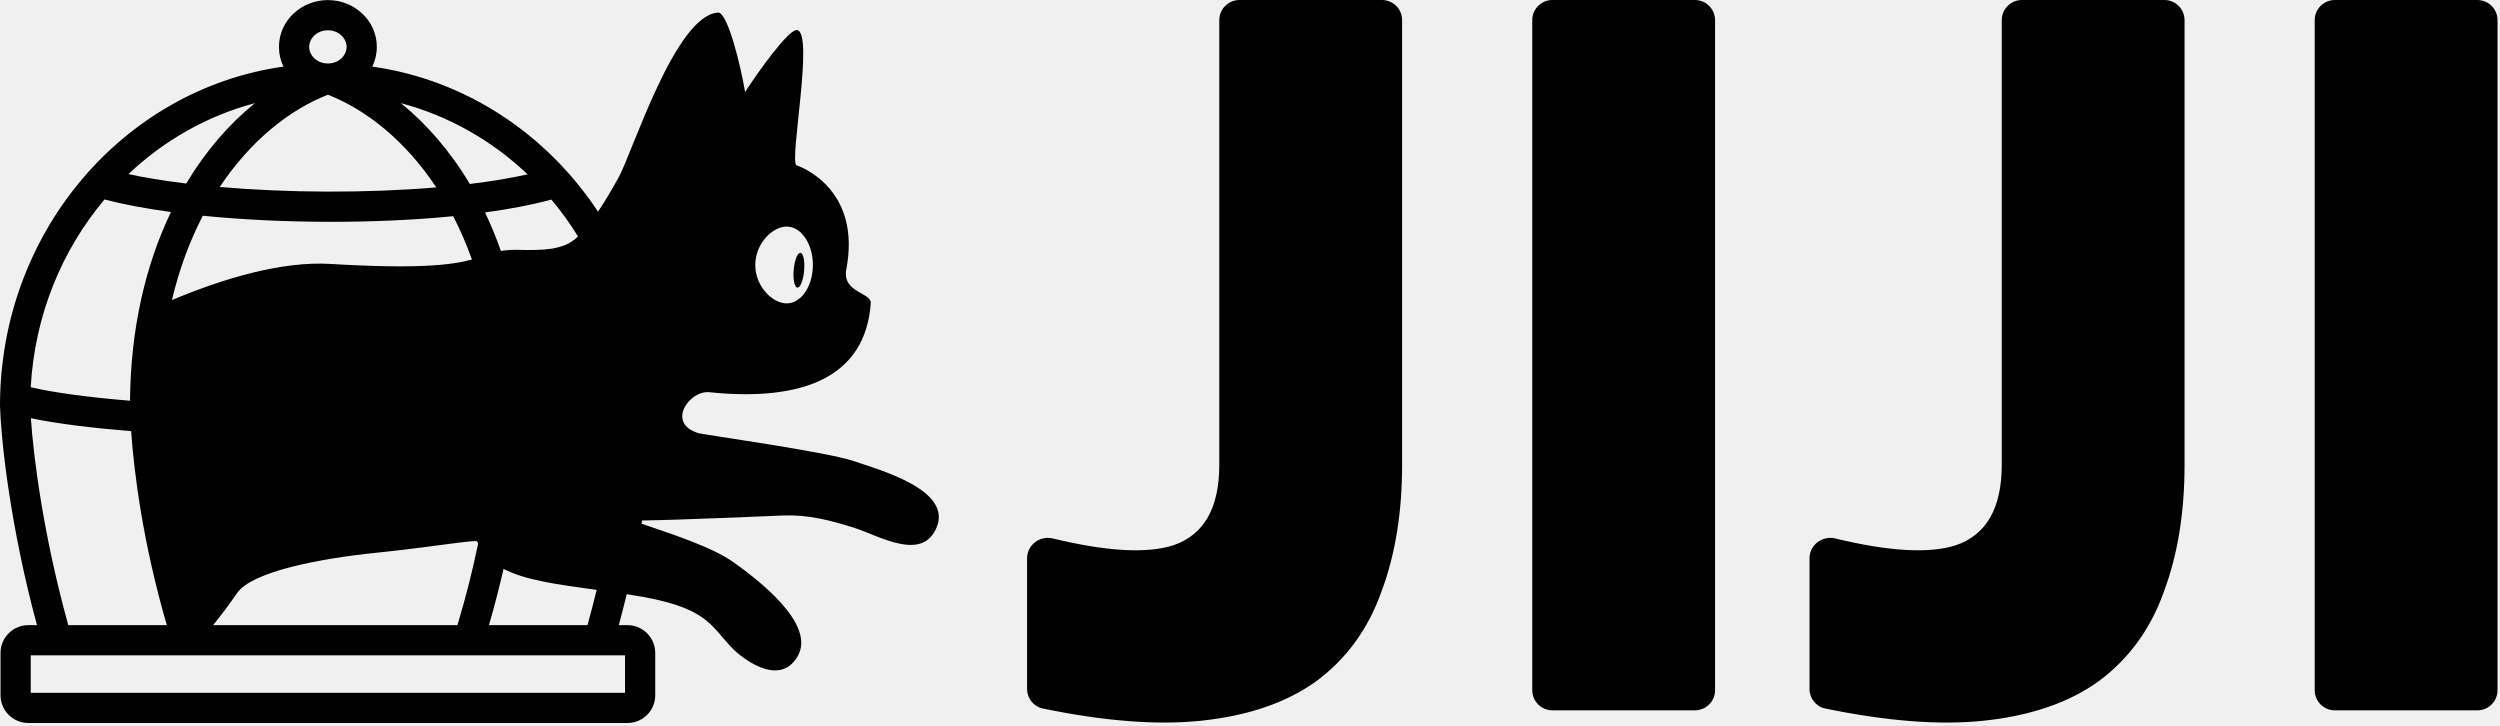
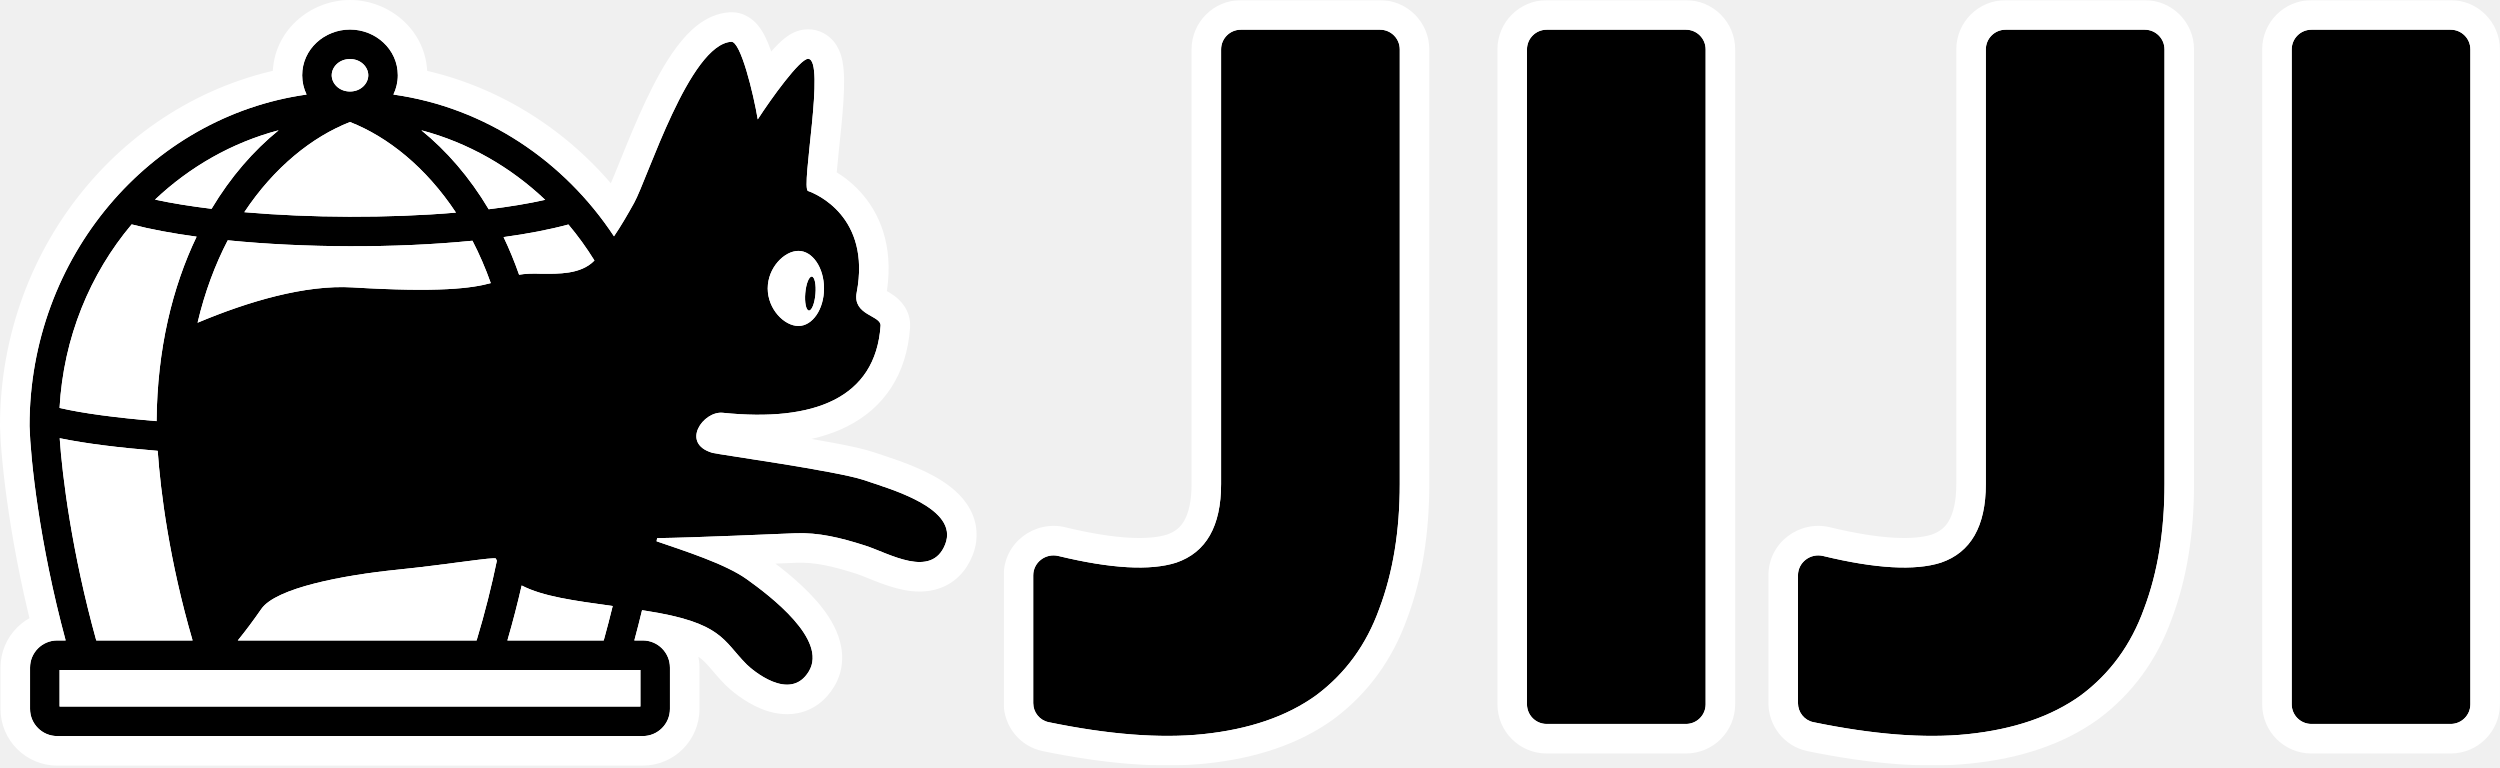
- <svg xmlns="http://www.w3.org/2000/svg" width="993" height="288" viewBox="0 0 993 288" fill="none">
-   <path d="M548.914 0C553.332 0 556.914 3.582 556.914 8V184.642C556.914 203.728 554.148 220.602 548.616 235.263C543.361 249.923 534.785 261.68 522.891 270.531C510.996 279.106 495.644 284.362 476.834 286.299C459.49 288.084 438.618 286.46 414.219 281.425C410.553 280.668 407.956 277.415 407.956 273.672V221.758C407.956 216.457 413.022 212.632 418.175 213.878C439.537 219.044 455.494 219.949 466.046 216.592C478.217 212.443 484.303 201.792 484.303 184.642V8C484.303 3.582 487.884 0 492.303 0H548.914ZM859.703 0C864.121 0 867.703 3.582 867.703 8V184.642C867.703 203.728 864.938 220.602 859.405 235.263C854.15 249.923 845.574 261.68 833.68 270.531C821.785 279.106 806.433 284.362 787.623 286.299C770.279 288.084 749.407 286.46 725.008 281.425C721.342 280.668 718.745 277.415 718.745 273.672V221.758C718.745 216.457 723.811 212.632 728.964 213.878C750.326 219.044 766.283 219.949 776.835 216.592C789.006 212.443 795.092 201.792 795.092 184.642V8C795.092 3.582 798.674 0 803.092 0H859.703ZM673.224 0C677.642 0 681.224 3.582 681.224 8V274.149C681.224 278.568 677.642 282.149 673.224 282.149H616.611C612.193 282.149 608.611 278.568 608.611 274.149V8C608.611 3.582 612.193 0 616.611 0H673.224ZM984.014 0C988.432 0 992.014 3.582 992.014 8V274.149C992.014 278.568 988.432 282.149 984.014 282.149H927.401C922.983 282.149 919.401 278.568 919.401 274.149V8C919.401 3.582 922.983 0 927.401 0H984.014Z" fill="black" />
-   <path d="M130.237 0.031C140.598 0.032 149.669 7.996 149.669 18.623C149.669 21.455 149.024 24.098 147.883 26.451C185.099 31.703 217.226 53.332 237.527 84.07C240.319 79.969 242.957 75.434 245.688 70.517C251.21 60.577 268.22 6.042 285.205 5.002C289.018 4.769 294.218 26.147 295.951 36.546C301.382 28.111 313.075 11.935 316.402 11.935C323.682 11.935 313.283 64.622 316.402 65.663C319.522 66.703 342.054 76.062 336.161 106.913C334.373 116.272 346.169 116.151 345.867 120.433C343.787 149.897 318.829 159.602 281.738 155.789C273.766 154.97 264.407 168.268 277.579 172.081C279.578 172.66 328.356 179.472 339.001 183.106C349.646 186.741 377.962 194.5 372.119 209.265C366.531 223.384 349.254 212.851 339.614 209.758C329.461 206.5 320.629 204.399 311.271 204.745C304.447 204.998 270.176 206.546 255.059 206.731C254.984 207.155 254.906 207.58 254.829 208.008C266.016 211.867 282.733 217.161 291.444 223.384C301.15 230.317 324.375 247.996 316.749 260.821C309.123 273.647 293.524 260.128 291.444 258.048C281.739 248.342 281.738 241.063 250.194 236.21C249.771 236.145 249.35 236.082 248.93 236.019C247.958 240.041 246.917 244.144 245.792 248.309H249.229C255.324 248.309 260.265 253.251 260.265 259.346V276.134C260.265 282.229 255.324 287.171 249.229 287.171H11.247C5.152 287.171 0.21 282.229 0.21 276.134V259.346C0.21 253.25 5.152 248.309 11.247 248.309H14.682C3.945 208.55 0.401 174.501 0.003 161.299L0 161.209V161.118C5.06981e-05 92.521 48.827 35.449 112.591 26.451C111.45 24.098 110.807 21.455 110.807 18.623C110.807 7.996 119.877 0.031 130.237 0.031ZM12.21 275.171H248.265V260.309H12.21V275.171ZM12.262 166.115C13.299 181.541 17.239 212.726 27.123 248.309H66.266C56.843 216.004 53.243 187.895 52.087 171.252C36.41 169.982 22.595 168.283 12.262 166.115ZM189.532 215.064C189.178 214.22 170.386 217.424 149.323 219.571C127.234 221.823 100.1 226.995 94.207 235.517C90.952 240.224 87.763 244.471 84.645 248.309H181.692C185.137 236.902 187.826 226 189.919 215.94C189.785 215.654 189.655 215.362 189.532 215.064ZM200.008 225.973C198.375 233.112 196.46 240.591 194.209 248.309H233.351C234.671 243.556 235.882 238.88 236.997 234.312C221.314 232.149 208.611 230.455 200.008 225.973ZM41.504 79.228C24.589 99.326 13.785 125.236 12.203 153.814C21.515 155.988 35.181 157.802 51.634 159.174C51.895 129.863 58.064 104.706 67.899 84.212C58.093 82.886 49.138 81.225 41.504 79.228ZM312.479 90C306.735 90 300 96.829 300 105.252C300 113.675 306.735 120.504 312.479 120.504C318.222 120.504 322.878 113.675 322.878 105.252C322.878 96.829 318.222 90 312.479 90ZM80.562 85.692C75.451 95.52 71.238 106.694 68.292 119.183C89.037 110.459 112.141 103.682 131.298 104.834C166.578 106.956 179.824 105.182 187.453 103.084C185.274 96.953 182.772 91.212 180.003 85.869C164.214 87.433 146.979 88.158 129.904 88.106C113.034 88.056 96.073 87.246 80.562 85.692ZM317.931 100.425C319.075 100.524 319.735 103.697 319.404 107.512C319.074 111.326 317.878 114.338 316.733 114.239C315.589 114.14 314.929 110.967 315.26 107.152C315.59 103.338 316.786 100.326 317.931 100.425ZM219.002 79.267C211.332 81.357 202.401 83.057 192.659 84.389C194.973 89.228 197.083 94.326 198.959 99.677C201.32 99.283 204.2 99.106 208.251 99.287C214.837 99.287 223.888 99.596 229.396 94.088C229.459 94.026 229.519 93.962 229.581 93.899C226.397 88.745 222.859 83.854 219.002 79.267ZM130.237 37.621C114.916 43.627 99.454 55.942 87.288 74.268C100.739 75.433 115.286 76.062 129.94 76.106C144.821 76.151 159.616 75.593 173.297 74.435C161.114 56.017 145.605 43.646 130.237 37.621ZM159.242 40.978C169.438 49.234 178.815 59.989 186.606 73.07C194.976 72.051 202.724 70.777 209.563 69.243C195.448 55.86 178.246 46.007 159.242 40.978ZM101.231 40.978C82.27 45.996 65.103 55.816 51.006 69.153C57.83 70.625 65.583 71.876 73.974 72.894C81.744 59.892 91.082 49.197 101.231 40.978ZM130.237 12.031C125.763 12.031 122.807 15.342 122.807 18.623C122.807 21.904 125.763 25.215 130.237 25.215C134.712 25.215 137.669 21.904 137.669 18.623C137.669 15.342 134.712 12.031 130.237 12.031Z" fill="black" />
+ <svg xmlns="http://www.w3.org/2000/svg" width="1016" height="312" viewBox="0 0 1016 312" fill="none">
+   <path d="M118 40L139.5 19L193 54L274 140.5L252.5 267.5L38.5 264.5L27 214.5V140.5L43.5 94L118 40Z" fill="white" />
+   <mask id="path-2-outside-1_5_22" maskUnits="userSpaceOnUse" x="0" y="0" width="397" height="312" fill="black">
+     <rect fill="white" width="397" height="312" />
+     <path d="M142.237 12C152.598 12 161.669 19.965 161.669 30.592C161.669 33.424 161.024 36.066 159.883 38.42C197.099 43.671 229.226 65.301 249.527 96.039C252.319 91.937 254.957 87.403 257.688 82.485C263.21 72.546 280.22 18.011 297.205 16.971C301.018 16.738 306.218 38.116 307.951 48.515C313.382 40.08 325.075 23.904 328.402 23.903C335.682 23.903 325.283 76.59 328.402 77.632C331.522 78.672 354.054 88.031 348.161 118.882C346.373 128.241 358.169 128.12 357.867 132.401C355.787 161.865 330.829 171.571 293.738 167.758C285.766 166.939 276.407 180.237 289.579 184.05C291.578 184.628 340.356 191.44 351.001 195.075C361.646 198.71 389.962 206.469 384.119 221.233C378.531 235.353 361.254 224.82 351.614 221.727C341.461 218.469 332.629 216.367 323.271 216.714C316.447 216.967 282.176 218.515 267.059 218.7C266.984 219.124 266.906 219.549 266.829 219.977C278.016 223.836 294.733 229.13 303.444 235.353C313.15 242.285 336.375 259.964 328.749 272.79C321.123 285.615 305.524 272.096 303.444 270.017C293.739 260.311 293.738 253.032 262.194 248.179C261.771 248.114 261.35 248.051 260.93 247.987C259.958 252.009 258.917 256.113 257.792 260.277H261.229C267.324 260.278 272.265 265.219 272.265 271.314V288.103C272.265 294.198 267.324 299.139 261.229 299.14H23.247C17.152 299.14 12.21 294.198 12.21 288.103V271.314C12.21 265.219 17.152 260.277 23.247 260.277H26.682C15.945 220.519 12.401 186.47 12.003 173.268L12 173.178V173.087C12 104.49 60.827 47.417 124.591 38.42C123.45 36.066 122.807 33.424 122.807 30.592C122.807 19.965 131.877 12 142.237 12ZM24.21 287.14H260.265V272.277H24.21V287.14ZM24.262 178.084C25.299 193.51 29.239 224.695 39.123 260.277H78.266C68.843 227.973 65.243 199.864 64.087 183.221C48.41 181.95 34.595 180.252 24.262 178.084ZM201.532 227.033C201.178 226.188 182.386 229.393 161.323 231.54C139.234 233.792 112.1 238.964 106.207 247.485C102.952 252.193 99.763 256.44 96.645 260.277H193.692C197.137 248.871 199.826 237.968 201.919 227.909C201.785 227.622 201.655 227.331 201.532 227.033ZM212.008 237.941C210.375 245.081 208.46 252.56 206.209 260.277H245.351C246.671 255.524 247.882 250.849 248.997 246.28C233.314 244.118 220.611 242.424 212.008 237.941ZM53.504 91.196C36.589 111.295 25.785 137.205 24.203 165.783C33.515 167.957 47.181 169.77 63.634 171.143C63.895 141.831 70.064 116.675 79.899 96.181C70.093 94.855 61.138 93.194 53.504 91.196ZM324.479 101.969C318.735 101.969 312 108.798 312 117.221C312 125.644 318.735 132.472 324.479 132.473C330.222 132.473 334.878 125.644 334.878 117.221C334.878 108.797 330.222 101.969 324.479 101.969ZM92.562 97.661C87.451 107.489 83.238 118.663 80.292 131.151C101.037 122.427 124.141 115.65 143.298 116.803C178.578 118.925 191.824 117.151 199.453 115.053C197.274 108.921 194.772 103.181 192.003 97.838C176.214 99.402 158.979 100.127 141.904 100.075C125.034 100.024 108.073 99.214 92.562 97.661ZM329.931 112.394C331.075 112.493 331.735 115.666 331.404 119.48C331.074 123.295 329.878 126.307 328.733 126.208C327.589 126.109 326.929 122.936 327.26 119.121C327.59 115.307 328.786 112.294 329.931 112.394ZM231.002 91.235C223.332 93.326 214.401 95.026 204.659 96.357C206.973 101.196 209.083 106.295 210.959 111.646C213.32 111.252 216.2 111.074 220.251 111.256C226.837 111.256 235.888 111.565 241.396 106.057C241.459 105.994 241.519 105.931 241.581 105.868C238.397 100.713 234.859 95.823 231.002 91.235ZM142.237 49.59C126.916 55.596 111.454 67.911 99.288 86.236C112.739 87.401 127.286 88.031 141.94 88.075C156.821 88.12 171.616 87.561 185.297 86.403C173.114 67.986 157.605 55.614 142.237 49.59ZM171.242 52.947C181.438 61.203 190.815 71.958 198.606 85.039C206.976 84.02 214.724 82.746 221.563 81.212C207.448 67.829 190.246 57.976 171.242 52.947ZM113.231 52.947C94.27 57.964 77.103 67.785 63.006 81.122C69.83 82.594 77.583 83.844 85.974 84.862C93.744 71.861 103.082 61.166 113.231 52.947ZM142.237 24C137.763 24 134.807 27.31 134.807 30.592C134.807 33.873 137.763 37.183 142.237 37.184C146.712 37.183 149.669 33.873 149.669 30.592C149.669 27.31 146.712 24 142.237 24Z" />
+   </mask>
+   <path d="M142.237 12C152.598 12 161.669 19.965 161.669 30.592C161.669 33.424 161.024 36.066 159.883 38.42C197.099 43.671 229.226 65.301 249.527 96.039C252.319 91.937 254.957 87.403 257.688 82.485C263.21 72.546 280.22 18.011 297.205 16.971C301.018 16.738 306.218 38.116 307.951 48.515C313.382 40.08 325.075 23.904 328.402 23.903C335.682 23.903 325.283 76.59 328.402 77.632C331.522 78.672 354.054 88.031 348.161 118.882C346.373 128.241 358.169 128.12 357.867 132.401C355.787 161.865 330.829 171.571 293.738 167.758C285.766 166.939 276.407 180.237 289.579 184.05C291.578 184.628 340.356 191.44 351.001 195.075C361.646 198.71 389.962 206.469 384.119 221.233C378.531 235.353 361.254 224.82 351.614 221.727C341.461 218.469 332.629 216.367 323.271 216.714C316.447 216.967 282.176 218.515 267.059 218.7C266.984 219.124 266.906 219.549 266.829 219.977C278.016 223.836 294.733 229.13 303.444 235.353C313.15 242.285 336.375 259.964 328.749 272.79C321.123 285.615 305.524 272.096 303.444 270.017C293.739 260.311 293.738 253.032 262.194 248.179C261.771 248.114 261.35 248.051 260.93 247.987C259.958 252.009 258.917 256.113 257.792 260.277H261.229C267.324 260.278 272.265 265.219 272.265 271.314V288.103C272.265 294.198 267.324 299.139 261.229 299.14H23.247C17.152 299.14 12.21 294.198 12.21 288.103V271.314C12.21 265.219 17.152 260.277 23.247 260.277H26.682C15.945 220.519 12.401 186.47 12.003 173.268L12 173.178V173.087C12 104.49 60.827 47.417 124.591 38.42C123.45 36.066 122.807 33.424 122.807 30.592C122.807 19.965 131.877 12 142.237 12ZM24.21 287.14H260.265V272.277H24.21V287.14ZM24.262 178.084C25.299 193.51 29.239 224.695 39.123 260.277H78.266C68.843 227.973 65.243 199.864 64.087 183.221C48.41 181.95 34.595 180.252 24.262 178.084ZM201.532 227.033C201.178 226.188 182.386 229.393 161.323 231.54C139.234 233.792 112.1 238.964 106.207 247.485C102.952 252.193 99.763 256.44 96.645 260.277H193.692C197.137 248.871 199.826 237.968 201.919 227.909C201.785 227.622 201.655 227.331 201.532 227.033ZM212.008 237.941C210.375 245.081 208.46 252.56 206.209 260.277H245.351C246.671 255.524 247.882 250.849 248.997 246.28C233.314 244.118 220.611 242.424 212.008 237.941ZM53.504 91.196C36.589 111.295 25.785 137.205 24.203 165.783C33.515 167.957 47.181 169.77 63.634 171.143C63.895 141.831 70.064 116.675 79.899 96.181C70.093 94.855 61.138 93.194 53.504 91.196ZM324.479 101.969C318.735 101.969 312 108.798 312 117.221C312 125.644 318.735 132.472 324.479 132.473C330.222 132.473 334.878 125.644 334.878 117.221C334.878 108.797 330.222 101.969 324.479 101.969ZM92.562 97.661C87.451 107.489 83.238 118.663 80.292 131.151C101.037 122.427 124.141 115.65 143.298 116.803C178.578 118.925 191.824 117.151 199.453 115.053C197.274 108.921 194.772 103.181 192.003 97.838C176.214 99.402 158.979 100.127 141.904 100.075C125.034 100.024 108.073 99.214 92.562 97.661ZM329.931 112.394C331.075 112.493 331.735 115.666 331.404 119.48C331.074 123.295 329.878 126.307 328.733 126.208C327.589 126.109 326.929 122.936 327.26 119.121C327.59 115.307 328.786 112.294 329.931 112.394ZM231.002 91.235C223.332 93.326 214.401 95.026 204.659 96.357C206.973 101.196 209.083 106.295 210.959 111.646C213.32 111.252 216.2 111.074 220.251 111.256C226.837 111.256 235.888 111.565 241.396 106.057C241.459 105.994 241.519 105.931 241.581 105.868C238.397 100.713 234.859 95.823 231.002 91.235ZM142.237 49.59C126.916 55.596 111.454 67.911 99.288 86.236C112.739 87.401 127.286 88.031 141.94 88.075C156.821 88.12 171.616 87.561 185.297 86.403C173.114 67.986 157.605 55.614 142.237 49.59ZM171.242 52.947C181.438 61.203 190.815 71.958 198.606 85.039C206.976 84.02 214.724 82.746 221.563 81.212C207.448 67.829 190.246 57.976 171.242 52.947ZM113.231 52.947C94.27 57.964 77.103 67.785 63.006 81.122C69.83 82.594 77.583 83.844 85.974 84.862C93.744 71.861 103.082 61.166 113.231 52.947ZM142.237 24C137.763 24 134.807 27.31 134.807 30.592C134.807 33.873 137.763 37.183 142.237 37.184C146.712 37.183 149.669 33.873 149.669 30.592C149.669 27.31 146.712 24 142.237 24Z" fill="black" />
+   <path d="M142.237 12L142.238 -7.70311e-09L142.237 2.17928e-09L142.237 12ZM161.669 30.592L173.669 30.592V30.592H161.669ZM159.883 38.42L149.085 33.184L141.901 48.002L158.206 50.302L159.883 38.42ZM249.527 96.039L239.514 102.652L249.377 117.586L259.447 102.792L249.527 96.039ZM257.688 82.485L247.199 76.658L247.199 76.658L257.688 82.485ZM297.205 16.971L296.473 4.993L296.472 4.993L297.205 16.971ZM307.951 48.515L296.114 50.487L301.222 81.134L318.041 55.011L307.951 48.515ZM328.402 23.903L328.402 11.903L328.402 11.903L328.402 23.903ZM328.402 77.632L324.602 89.014L324.608 89.016L328.402 77.632ZM348.161 118.882L359.948 121.133L359.948 121.133L348.161 118.882ZM357.867 132.401L369.837 133.246L369.837 133.246L357.867 132.401ZM293.738 167.758L294.965 155.821L294.965 155.821L293.738 167.758ZM289.579 184.05L286.242 195.577L286.244 195.577L289.579 184.05ZM351.001 195.075L354.879 183.719L354.879 183.719L351.001 195.075ZM384.119 221.233L395.277 225.649L395.277 225.649L384.119 221.233ZM351.614 221.727L355.281 210.3L355.281 210.3L351.614 221.727ZM323.271 216.714L322.826 204.722L322.826 204.722L323.271 216.714ZM267.059 218.7L266.912 206.701L256.976 206.823L255.243 216.607L267.059 218.7ZM266.829 219.977L255.019 217.851L253.198 227.968L262.916 231.32L266.829 219.977ZM303.444 235.353L310.419 225.588L310.419 225.588L303.444 235.353ZM328.749 272.79L339.063 278.923L339.063 278.923L328.749 272.79ZM303.444 270.017L294.959 278.502L303.444 270.017ZM262.194 248.179L264.019 236.318L264.019 236.318L262.194 248.179ZM260.93 247.987L262.725 236.122L251.848 234.477L249.265 245.17L260.93 247.987ZM257.792 260.277L246.207 257.149L242.122 272.277H257.792V260.277ZM261.229 260.277L261.229 248.277H261.229V260.277ZM272.265 271.314L284.265 271.314L284.265 271.314L272.265 271.314ZM272.265 288.103L284.265 288.103V288.103H272.265ZM261.229 299.14L261.229 311.14L261.229 311.14L261.229 299.14ZM23.247 299.14L23.247 311.14H23.247V299.14ZM12.21 288.103L24.21 288.103V288.103H12.21ZM12.21 271.314L0.21 271.314V271.314H12.21ZM23.247 260.277L23.247 272.277H23.247V260.277ZM26.682 260.277V272.277H42.352L38.267 257.149L26.682 260.277ZM12.003 173.268L23.997 172.906L23.997 172.891L23.997 172.876L12.003 173.268ZM12 173.178H0V173.373L0.006 173.569L12 173.178ZM12 173.087L0 173.087V173.087H12ZM124.591 38.42L126.268 50.302L142.572 48.002L135.389 33.185L124.591 38.42ZM122.807 30.592L110.807 30.592L110.807 30.592L122.807 30.592ZM24.21 287.14H12.21V299.14H24.21V287.14ZM260.265 287.14V299.14H272.265V287.14H260.265ZM260.265 272.277H272.265V260.277H260.265V272.277ZM24.21 272.277V260.277H12.21V272.277H24.21ZM24.262 178.084L26.726 166.34L11.226 163.087L12.289 178.889L24.262 178.084ZM39.123 260.277L27.561 263.489L30.002 272.277H39.123V260.277ZM78.266 260.277V272.277H94.266L89.786 256.917L78.266 260.277ZM64.087 183.221L76.058 182.389L75.343 172.093L65.056 171.26L64.087 183.221ZM201.532 227.033L212.623 222.452L212.611 222.422L212.598 222.392L201.532 227.033ZM161.323 231.54L162.54 243.478L162.54 243.478L161.323 231.54ZM106.207 247.485L116.077 254.311L116.077 254.311L106.207 247.485ZM96.645 260.277L87.331 252.711L71.437 272.277H96.645V260.277ZM193.692 260.277V272.277H202.604L205.18 263.746L193.692 260.277ZM201.919 227.909L213.667 230.354L214.48 226.447L212.792 222.831L201.919 227.909ZM212.008 237.941L217.553 227.299L203.773 220.12L200.31 235.267L212.008 237.941ZM206.209 260.277L194.689 256.917L190.209 272.277H206.209V260.277ZM245.351 260.277V272.277H254.472L256.913 263.489L245.351 260.277ZM248.997 246.28L260.655 249.126L263.808 236.209L250.636 234.393L248.997 246.28ZM53.504 91.196L56.541 79.587L49.205 77.668L44.323 83.469L53.504 91.196ZM24.203 165.783L12.222 165.12L11.665 175.179L21.475 177.469L24.203 165.783ZM63.634 171.143L62.636 183.101L75.518 184.176L75.633 171.25L63.634 171.143ZM79.899 96.181L90.718 101.372L97.856 86.499L81.507 84.289L79.899 96.181ZM324.479 101.969L324.479 89.969L324.478 89.969L324.479 101.969ZM312 117.221L300 117.221V117.221H312ZM324.479 132.473L324.478 144.473H324.479V132.473ZM334.878 117.221L346.878 117.221L346.878 117.221L334.878 117.221ZM92.562 97.661L93.758 85.721L85.668 84.911L81.916 92.124L92.562 97.661ZM80.292 131.151L68.613 128.396L63.196 151.359L84.944 142.213L80.292 131.151ZM143.298 116.803L142.577 128.781L142.577 128.781L143.298 116.803ZM199.453 115.053L202.635 126.623L215.084 123.2L210.76 111.034L199.453 115.053ZM192.003 97.838L202.658 92.317L198.915 85.094L190.82 85.896L192.003 97.838ZM141.904 100.075L141.868 112.075L141.868 112.075L141.904 100.075ZM329.931 112.394L330.97 100.439L330.967 100.438L329.931 112.394ZM331.404 119.48L343.359 120.517L343.359 120.516L331.404 119.48ZM328.733 126.208L327.697 138.163L327.698 138.163L328.733 126.208ZM327.26 119.121L315.305 118.085L315.305 118.085L327.26 119.121ZM231.002 91.235L240.186 83.512L235.248 77.64L227.846 79.658L231.002 91.235ZM204.659 96.357L203.034 84.468L186.737 86.695L193.833 101.535L204.659 96.357ZM210.959 111.646L199.635 115.617L202.976 125.142L212.933 123.482L210.959 111.646ZM220.251 111.256L219.714 123.244L219.982 123.256H220.251V111.256ZM241.396 106.057L249.882 114.542L249.882 114.542L241.396 106.057ZM241.581 105.868L250.108 114.311L256.755 107.599L251.79 99.562L241.581 105.868ZM142.237 49.59L146.617 38.418L142.237 36.701L137.857 38.418L142.237 49.59ZM99.288 86.236L89.291 79.599L78.106 96.447L98.252 98.192L99.288 86.236ZM141.94 88.075L141.904 100.075L141.904 100.075L141.94 88.075ZM185.297 86.403L186.309 98.361L206.465 96.654L195.305 79.783L185.297 86.403ZM171.242 52.947L174.312 41.346L163.691 62.273L171.242 52.947ZM198.606 85.039L188.297 91.18L192.297 97.896L200.057 96.951L198.606 85.039ZM221.563 81.212L224.189 92.921L246.158 87.994L229.82 72.504L221.563 81.212ZM113.231 52.947L120.783 62.273L110.162 41.346L113.231 52.947ZM63.006 81.122L54.759 72.405L38.22 88.052L60.476 92.852L63.006 81.122ZM85.974 84.862L84.528 96.775L92.272 97.715L96.274 91.019L85.974 84.862ZM142.237 24L142.238 12L142.237 12L142.237 24ZM134.807 30.592L122.807 30.592L122.807 30.592L134.807 30.592ZM142.237 37.184L142.237 49.184L142.238 49.184L142.237 37.184ZM149.669 30.592L161.669 30.592V30.592H149.669ZM142.237 12L142.237 24C146.784 24 149.669 27.378 149.669 30.592H161.669H173.669C173.669 12.553 158.412 0 142.238 3.50033e-09L142.237 12ZM161.669 30.592L149.669 30.592C149.669 31.571 149.452 32.427 149.085 33.184L159.883 38.42L170.681 43.655C172.596 39.706 173.669 35.276 173.669 30.592L161.669 30.592ZM159.883 38.42L158.206 50.302C191.79 55.041 220.978 74.586 239.514 102.652L249.527 96.039L259.541 89.426C237.474 56.015 202.409 32.302 161.559 26.538L159.883 38.42ZM249.527 96.039L259.447 102.792C262.551 98.232 265.398 93.318 268.178 88.313L257.688 82.485L247.199 76.658C244.515 81.488 242.088 85.643 239.607 89.287L249.527 96.039ZM257.688 82.485L268.178 88.313C270.026 84.987 272.508 78.693 274.93 72.696C277.568 66.166 280.631 58.668 284.005 51.502C287.426 44.236 290.905 37.887 294.234 33.458C295.894 31.25 297.226 29.914 298.155 29.202C299.103 28.476 298.986 28.884 297.938 28.948L297.205 16.971L296.472 4.993C291.178 5.317 286.814 7.657 283.559 10.151C280.285 12.659 277.459 15.832 275.049 19.038C270.239 25.438 265.936 33.538 262.291 41.279C258.599 49.12 255.313 57.184 252.677 63.707C249.827 70.764 248.112 75.014 247.199 76.658L257.688 82.485ZM297.205 16.971L297.937 28.948C292.605 29.274 289.76 25.849 289.666 25.741C289.167 25.172 289.145 24.953 289.484 25.64C290.097 26.885 290.934 29.116 291.868 32.218C293.695 38.279 295.32 45.719 296.114 50.487L307.951 48.515L319.788 46.542C318.85 40.911 317.008 32.462 314.848 25.294C313.789 21.78 312.503 18.061 311.015 15.037C310.302 13.591 309.235 11.658 307.716 9.924C306.6 8.651 302.758 4.609 296.473 4.993L297.205 16.971ZM307.951 48.515L318.041 55.011C320.586 51.057 324.647 45.224 328.39 40.474C330.287 38.067 331.893 36.207 333.05 35.05C333.652 34.448 333.859 34.314 333.719 34.413C333.644 34.466 333.248 34.744 332.58 35.043C331.996 35.304 330.5 35.903 328.403 35.903L328.402 23.903L328.402 11.903C323.954 11.904 320.727 14.206 319.862 14.817C318.425 15.834 317.13 17.029 316.083 18.076C313.943 20.215 311.661 22.927 309.54 25.618C305.248 31.065 300.747 37.537 297.862 42.019L307.951 48.515ZM328.402 23.903V35.903C324.654 35.903 321.875 33.993 320.381 32.215C319.176 30.782 318.848 29.543 318.839 29.512C318.803 29.388 318.993 30.159 319.037 32.388C319.119 36.559 318.671 42.538 318.019 49.21C317.408 55.466 316.579 62.657 316.151 67.804C315.936 70.397 315.767 73.055 315.807 75.245C315.826 76.257 315.894 77.813 316.246 79.422C316.416 80.2 316.785 81.635 317.648 83.194C318.468 84.677 320.515 87.65 324.602 89.014L328.402 77.632L332.203 66.25C336.094 67.549 337.973 70.356 338.65 71.578C339.368 72.877 339.618 73.956 339.691 74.292C339.849 75.014 339.813 75.332 339.803 74.803C339.787 73.912 339.862 72.283 340.069 69.791C340.486 64.766 341.217 58.59 341.906 51.544C342.553 44.914 343.145 37.656 343.032 31.916C342.979 29.189 342.762 25.836 341.889 22.827C341.462 21.353 340.609 18.981 338.755 16.775C336.612 14.225 333.061 11.903 328.402 11.903V23.903ZM328.402 77.632L324.608 89.016C324.588 89.01 325.744 89.417 327.368 90.411C328.963 91.388 330.814 92.811 332.453 94.772C335.383 98.279 338.66 104.664 336.374 116.63L348.161 118.882L359.948 121.133C363.555 102.249 358.512 88.529 350.87 79.383C343.681 70.78 335.033 67.193 332.197 66.248L328.402 77.632ZM348.161 118.882L336.374 116.63C335.419 121.632 336.181 126.489 338.765 130.66C341.079 134.396 344.262 136.578 346.111 137.73C347.049 138.315 348.033 138.862 348.529 139.143C349.189 139.518 349.307 139.603 349.268 139.576C349.265 139.573 348.407 138.992 347.555 137.744C346.524 136.235 345.72 134.059 345.897 131.556L357.867 132.401L369.837 133.246C370.382 125.525 364.936 121.269 363.185 120.022C362.111 119.258 361.016 118.635 360.386 118.277C359.592 117.826 359.209 117.614 358.803 117.361C357.965 116.839 358.553 117.029 359.167 118.021C360.052 119.449 360.01 120.811 359.948 121.133L348.161 118.882ZM357.867 132.401L345.897 131.556C345.135 142.354 340.642 148.246 333.515 151.85C325.386 155.963 312.594 157.633 294.965 155.821L293.738 167.758L292.511 179.695C311.973 181.696 330.206 180.42 344.348 173.267C359.493 165.606 368.52 151.913 369.837 133.246L357.867 132.401ZM293.738 167.758L294.965 155.821C289.497 155.259 284.673 157.14 281.232 159.427C277.758 161.735 274.676 165.105 272.815 169.18C270.936 173.294 269.93 179.139 272.734 184.977C275.544 190.825 280.911 194.033 286.242 195.577L289.579 184.05L292.916 172.523C291.661 172.16 293.259 172.276 294.368 174.584C295.471 176.882 294.834 178.739 294.645 179.153C294.536 179.391 294.456 179.473 294.473 179.454C294.475 179.451 294.484 179.442 294.497 179.43C294.51 179.419 294.518 179.414 294.514 179.417C294.51 179.419 294.483 179.437 294.426 179.464C294.37 179.491 294.27 179.533 294.122 179.577C293.837 179.661 293.279 179.774 292.512 179.695L293.738 167.758ZM289.579 184.05L286.244 195.577C287.13 195.833 288.171 196.007 288.404 196.048C288.96 196.146 289.66 196.261 290.449 196.388C292.038 196.644 294.186 196.977 296.688 197.364C301.72 198.143 308.292 199.155 315.13 200.262C321.979 201.371 329.012 202.561 334.955 203.69C341.188 204.874 345.397 205.842 347.123 206.431L351.001 195.075L354.879 183.719C351.282 182.491 345.402 181.245 339.433 180.111C333.174 178.922 325.891 177.692 318.965 176.571C312.028 175.448 305.367 174.422 300.358 173.647C297.839 173.257 295.765 172.935 294.262 172.693C293.506 172.571 292.942 172.478 292.559 172.41C291.852 172.286 292.278 172.338 292.915 172.523L289.579 184.05ZM351.001 195.075L347.123 206.431C353.255 208.525 361.469 210.912 367.943 214.486C371.179 216.273 372.623 217.664 373.071 218.303C373.205 218.495 373.013 218.288 372.934 217.736C372.846 217.13 372.986 216.756 372.961 216.818L384.119 221.233L395.277 225.649C398.396 217.768 396.762 210.306 392.742 204.554C389.19 199.473 383.986 195.929 379.543 193.475C370.658 188.571 359.391 185.26 354.879 183.719L351.001 195.075ZM384.119 221.233L372.961 216.818C372.647 217.611 372.818 216.84 373.859 216.453C374.307 216.287 373.882 216.6 371.759 216.172C369.738 215.764 367.319 214.931 364.358 213.769C361.857 212.788 358.172 211.228 355.281 210.3L351.614 221.727L347.948 233.153C349.876 233.772 351.966 234.688 355.591 236.111C358.755 237.352 362.812 238.85 367.014 239.698C371.113 240.525 376.658 241.016 382.218 238.951C388.371 236.665 392.797 231.916 395.277 225.649L384.119 221.233ZM351.614 221.727L355.281 210.3C344.731 206.915 334.301 204.297 322.826 204.722L323.271 216.714L323.715 228.706C330.958 228.437 338.192 230.022 347.948 233.153L351.614 221.727ZM323.271 216.714L322.826 204.722C315.737 204.985 281.834 206.518 266.912 206.701L267.059 218.7L267.206 230.699C282.519 230.512 317.156 228.949 323.715 228.706L323.271 216.714ZM267.059 218.7L255.243 216.607C255.171 217.011 255.102 217.387 255.019 217.851L266.829 219.977L278.639 222.102C278.71 221.712 278.796 221.237 278.875 220.793L267.059 218.7ZM266.829 219.977L262.916 231.32C268.745 233.332 275.341 235.492 281.729 237.967C288.266 240.501 293.419 242.938 296.469 245.117L303.444 235.353L310.419 225.588C304.759 221.544 297.197 218.223 290.402 215.589C283.456 212.898 276.1 210.481 270.743 208.633L266.829 219.977ZM303.444 235.353L296.469 245.117C301.251 248.533 308.502 254.013 313.59 259.792C316.16 262.71 317.532 264.994 318.058 266.489C318.475 267.674 318.056 267.294 318.435 266.657L328.749 272.79L339.063 278.923C343.255 271.874 342.792 264.474 340.696 258.52C338.71 252.877 335.099 247.902 331.602 243.931C324.558 235.931 315.344 229.105 310.419 225.588L303.444 235.353ZM328.749 272.79L318.435 266.657C318.184 267.078 318.14 266.998 318.446 266.772C318.776 266.53 319.188 266.357 319.56 266.284C320.128 266.173 319.879 266.411 318.457 265.845C317.141 265.32 315.649 264.433 314.25 263.418C313.584 262.935 313.014 262.477 312.582 262.11C312.124 261.722 311.905 261.506 311.93 261.531L303.444 270.017L294.959 278.502C296.571 280.114 302.336 285.257 309.576 288.141C313.267 289.611 318.479 290.954 324.181 289.835C330.437 288.608 335.598 284.751 339.063 278.923L328.749 272.79ZM303.444 270.017L311.93 261.531C309.879 259.481 308.631 257.872 306.371 255.29C304.258 252.875 301.637 250.092 297.929 247.474C290.51 242.238 280.437 238.844 264.019 236.318L262.194 248.179L260.37 260.039C275.495 262.366 281.195 265.039 284.089 267.082C285.536 268.103 286.707 269.263 288.309 271.094C289.766 272.759 292.157 275.7 294.959 278.502L303.444 270.017ZM262.194 248.179L264.019 236.318C263.578 236.25 263.106 236.18 262.725 236.122L260.93 247.987L259.135 259.852C259.593 259.922 259.964 259.977 260.37 260.039L262.194 248.179ZM260.93 247.987L249.265 245.17C248.316 249.1 247.301 253.099 246.207 257.149L257.792 260.277L269.377 263.406C270.533 259.126 271.601 254.919 272.594 250.805L260.93 247.987ZM257.792 260.277V272.277H261.229V260.277V248.277H257.792V260.277ZM261.229 260.277L261.228 272.277C260.695 272.277 260.265 271.846 260.265 271.314L272.265 271.314L284.265 271.314C284.265 258.593 273.952 248.278 261.229 248.277L261.229 260.277ZM272.265 271.314H260.265V288.103H272.265H284.265V271.314H272.265ZM272.265 288.103L260.265 288.103C260.265 287.571 260.695 287.14 261.228 287.14L261.229 299.14L261.229 311.14C273.952 311.139 284.265 300.824 284.265 288.103L272.265 288.103ZM261.229 299.14V287.14H23.247V299.14V311.14H261.229V299.14ZM23.247 299.14L23.247 287.14C23.779 287.14 24.21 287.57 24.21 288.103L12.21 288.103L0.21 288.103C0.21 300.825 10.524 311.14 23.247 311.14L23.247 299.14ZM12.21 288.103H24.21V271.314H12.21H0.21V288.103H12.21ZM12.21 271.314L24.21 271.314C24.21 271.847 23.779 272.277 23.247 272.277L23.247 260.277L23.247 248.277C10.524 248.277 0.21 258.592 0.21 271.314L12.21 271.314ZM23.247 260.277V272.277H26.682V260.277V248.277H23.247V260.277ZM26.682 260.277L38.267 257.149C27.763 218.255 24.366 185.134 23.997 172.906L12.003 173.268L0.008 173.629C0.436 187.806 4.126 222.783 15.097 263.406L26.682 260.277ZM12.003 173.268L23.997 172.876L23.994 172.787L12 173.178L0.006 173.569L0.009 173.659L12.003 173.268ZM12 173.178H24V173.087H12H0V173.178H12ZM12 173.087L24 173.087C24 110.137 68.748 58.419 126.268 50.302L124.591 38.42L122.914 26.538C52.905 36.416 5.48716e-05 98.843 0 173.087L12 173.087ZM124.591 38.42L135.389 33.185C135.024 32.432 134.807 31.576 134.807 30.592L122.807 30.592L110.807 30.592C110.807 35.271 111.876 39.701 113.793 43.655L124.591 38.42ZM122.807 30.592H134.807C134.807 27.377 137.691 24 142.238 24L142.237 12L142.237 2.17928e-09C126.062 0 110.807 12.553 110.807 30.592H122.807ZM24.21 287.14V299.14H260.265V287.14V275.14H24.21V287.14ZM260.265 287.14H272.265V272.277H260.265H248.265V287.14H260.265ZM260.265 272.277V260.277H24.21V272.277V284.277H260.265V272.277ZM24.21 272.277H12.21V287.14H24.21H36.21V272.277H24.21ZM24.262 178.084L12.289 178.889C13.376 195.052 17.439 227.049 27.561 263.489L39.123 260.277L50.685 257.066C41.04 222.341 37.223 191.968 36.235 177.279L24.262 178.084ZM39.123 260.277V272.277H78.266V260.277V248.277H39.123V260.277ZM78.266 260.277L89.786 256.917C80.643 225.572 77.165 198.328 76.058 182.389L64.087 183.221L52.116 184.052C53.321 201.4 57.044 230.374 66.746 263.637L78.266 260.277ZM64.087 183.221L65.056 171.26C49.571 170.005 36.334 168.356 26.726 166.34L24.262 178.084L21.797 189.828C32.856 192.149 47.249 193.896 63.118 195.182L64.087 183.221ZM201.532 227.033L212.598 222.392C210.671 217.797 206.794 216.181 205.905 215.825C204.555 215.285 203.398 215.103 202.896 215.034C201.795 214.882 200.822 214.889 200.343 214.898C199.24 214.919 197.991 215.026 196.862 215.139C194.509 215.376 191.281 215.79 187.638 216.266C180.209 217.237 170.432 218.549 160.106 219.602L161.323 231.54L162.54 243.478C173.277 242.384 183.428 241.02 190.749 240.063C194.481 239.576 197.334 239.213 199.262 239.019C199.728 238.972 200.096 238.94 200.378 238.919C200.675 238.897 200.796 238.894 200.79 238.894C200.783 238.894 200.69 238.896 200.533 238.891C200.398 238.886 200.064 238.871 199.612 238.808C199.272 238.761 198.243 238.609 196.986 238.106C196.19 237.788 192.371 236.217 190.466 231.674L201.532 227.033ZM161.323 231.54L160.106 219.602C148.731 220.761 135.78 222.696 124.707 225.538C119.19 226.955 113.79 228.685 109.164 230.823C104.884 232.801 99.675 235.834 96.337 240.66L106.207 247.485L116.077 254.311C115.686 254.876 116.078 254.067 119.234 252.608C122.043 251.31 125.912 250.008 130.676 248.785C140.166 246.348 151.827 244.57 162.54 243.478L161.323 231.54ZM106.207 247.485L96.337 240.66C93.246 245.129 90.242 249.128 87.331 252.711L96.645 260.277L105.96 267.844C109.284 263.751 112.657 259.256 116.077 254.311L106.207 247.485ZM96.645 260.277V272.277H193.692V260.277V248.277H96.645V260.277ZM193.692 260.277L205.18 263.746C208.736 251.971 211.509 240.725 213.667 230.354L201.919 227.909L190.171 225.465C188.142 235.212 185.537 245.771 182.205 256.809L193.692 260.277ZM201.919 227.909L212.792 222.831C212.718 222.675 212.664 222.551 212.623 222.452L201.532 227.033L190.441 231.614C190.646 232.11 190.852 232.57 191.046 232.987L201.919 227.909ZM212.008 237.941L200.31 235.267C198.726 242.194 196.869 249.443 194.689 256.917L206.209 260.277L217.729 263.637C220.051 255.677 222.025 247.968 223.706 240.616L212.008 237.941ZM206.209 260.277V272.277H245.351V260.277V248.277H206.209V260.277ZM245.351 260.277L256.913 263.489C258.27 258.604 259.512 253.806 260.655 249.126L248.997 246.28L237.339 243.434C236.251 247.892 235.072 252.445 233.788 257.066L245.351 260.277ZM248.997 246.28L250.636 234.393C242.666 233.294 235.987 232.382 230.223 231.218C224.428 230.048 220.382 228.773 217.553 227.299L212.008 237.941L206.463 248.584C212.237 251.592 218.844 253.405 225.473 254.744C232.131 256.088 239.646 257.105 247.358 258.168L248.997 246.28ZM53.504 91.196L44.323 83.469C25.758 105.527 13.949 133.908 12.222 165.12L24.203 165.783L36.185 166.446C37.621 140.501 47.419 117.062 62.685 98.923L53.504 91.196ZM24.203 165.783L21.475 177.469C31.649 179.844 46.006 181.714 62.636 183.101L63.634 171.143L64.631 159.184C48.357 157.827 35.382 156.07 26.931 154.097L24.203 165.783ZM63.634 171.143L75.633 171.25C75.88 143.57 81.699 120.167 90.718 101.372L79.899 96.181L69.081 90.989C58.43 113.183 51.91 140.092 51.634 171.036L63.634 171.143ZM79.899 96.181L81.507 84.289C72.023 83.007 63.572 81.426 56.541 79.587L53.504 91.196L50.467 102.806C58.705 104.961 68.163 106.703 78.291 108.072L79.899 96.181ZM324.479 101.969L324.478 89.969C317.076 89.969 310.912 94.102 307.033 98.559C302.941 103.261 300 109.808 300 117.221L312 117.221L324 117.221C324 116.21 324.426 115.132 325.138 114.313C325.478 113.923 325.739 113.763 325.778 113.743C325.838 113.71 325.399 113.969 324.479 113.969L324.479 101.969ZM312 117.221H300C300 124.633 302.941 131.181 307.033 135.883C310.912 140.34 317.076 144.472 324.478 144.473L324.479 132.473L324.479 120.473C325.399 120.473 325.838 120.731 325.778 120.699C325.739 120.678 325.478 120.519 325.138 120.128C324.426 119.31 324 118.231 324 117.221H312ZM324.479 132.473V144.473C332.485 144.473 338.379 139.705 341.747 134.766C345.156 129.766 346.878 123.526 346.878 117.221H334.878H322.878C322.878 119.339 322.272 120.725 321.917 121.245C321.757 121.481 321.795 121.328 322.201 121.077C322.654 120.796 323.453 120.473 324.479 120.473V132.473ZM334.878 117.221L346.878 117.221C346.878 110.915 345.156 104.676 341.747 99.676C338.379 94.736 332.485 89.969 324.479 89.969V101.969V113.969C323.453 113.969 322.654 113.646 322.201 113.365C321.795 113.113 321.757 112.961 321.917 113.196C322.272 113.716 322.878 115.103 322.878 117.221L334.878 117.221ZM92.562 97.661L81.916 92.124C76.331 102.862 71.779 114.974 68.613 128.396L80.292 131.151L91.971 133.906C94.697 122.352 98.571 112.115 103.209 103.198L92.562 97.661ZM80.292 131.151L84.944 142.213C105.241 133.677 126.251 127.799 142.577 128.781L143.298 116.803L144.018 104.824C122.031 103.502 96.832 111.178 75.64 120.09L80.292 131.151ZM143.298 116.803L142.577 128.781C178.168 130.922 193.036 129.263 202.635 126.623L199.453 115.053L196.271 103.482C190.612 105.039 178.987 106.928 144.018 104.824L143.298 116.803ZM199.453 115.053L210.76 111.034C208.402 104.398 205.683 98.155 202.658 92.317L192.003 97.838L181.348 103.359C183.86 108.207 186.146 113.445 188.146 119.072L199.453 115.053ZM192.003 97.838L190.82 85.896C175.496 87.414 158.673 88.126 141.94 88.075L141.904 100.075L141.868 112.075C159.285 112.128 176.932 111.389 193.186 109.779L192.003 97.838ZM141.904 100.075L141.94 88.075C125.411 88.025 108.84 87.231 93.758 85.721L92.562 97.661L91.367 109.601C107.306 111.197 124.657 112.023 141.868 112.075L141.904 100.075ZM329.931 112.394L328.892 124.348C323.382 123.87 320.852 119.952 320.339 119.077C319.947 118.409 319.739 117.866 319.64 117.579C319.534 117.271 319.488 117.063 319.472 116.987C319.441 116.838 319.543 117.366 319.449 118.444L331.404 119.48L343.359 120.516C343.597 117.781 343.534 114.815 342.969 112.101C342.703 110.822 342.183 108.883 341.041 106.936C340.093 105.319 337.051 100.967 330.97 100.439L329.931 112.394ZM331.404 119.48L319.449 118.444C319.356 119.523 319.165 120.026 319.221 119.884C319.249 119.812 319.331 119.614 319.488 119.33C319.636 119.063 319.934 118.564 320.435 117.974C321.092 117.199 324.259 113.776 329.769 114.253L328.733 126.208L327.698 138.163C333.78 138.69 337.526 134.927 338.739 133.497C340.199 131.775 341.045 129.954 341.527 128.74C342.55 126.163 343.122 123.252 343.359 120.517L331.404 119.48ZM328.733 126.208L329.769 114.253C335.28 114.73 337.811 118.649 338.325 119.524C338.717 120.193 338.925 120.735 339.024 121.023C339.13 121.33 339.176 121.539 339.192 121.615C339.223 121.764 339.121 121.236 339.215 120.157L327.26 119.121L315.305 118.085C315.067 120.821 315.13 123.787 315.695 126.501C315.961 127.78 316.481 129.719 317.623 131.666C318.572 133.284 321.615 137.636 327.697 138.163L328.733 126.208ZM327.26 119.121L339.215 120.157C339.308 119.078 339.499 118.576 339.443 118.718C339.415 118.79 339.333 118.987 339.176 119.272C339.029 119.538 338.73 120.037 338.229 120.628C337.572 121.402 334.405 124.826 328.895 124.349L329.931 112.394L330.967 100.438C324.884 99.911 321.138 103.675 319.925 105.105C318.465 106.827 317.619 108.647 317.137 109.862C316.114 112.438 315.542 115.349 315.305 118.085L327.26 119.121ZM231.002 91.235L227.846 79.658C220.821 81.572 212.429 83.184 203.034 84.468L204.659 96.357L206.284 108.247C216.373 106.868 225.843 105.079 234.158 102.813L231.002 91.235ZM204.659 96.357L193.833 101.535C195.957 105.974 197.9 110.67 199.635 115.617L210.959 111.646L222.283 107.674C220.265 101.92 217.99 96.419 215.485 91.18L204.659 96.357ZM210.959 111.646L212.933 123.482C214.261 123.261 216.269 123.09 219.714 123.244L220.251 111.256L220.788 99.268C216.131 99.059 212.379 99.243 208.985 99.809L210.959 111.646ZM220.251 111.256V123.256C223.145 123.256 228.194 123.369 233.146 122.567C238.218 121.746 244.649 119.774 249.882 114.542L241.396 106.057L232.911 97.571C232.635 97.847 231.787 98.475 229.31 98.876C226.713 99.297 223.943 99.256 220.251 99.256V111.256ZM241.396 106.057L249.882 114.542C249.981 114.443 250.065 114.356 250.096 114.324C250.118 114.301 250.122 114.298 250.127 114.292C250.13 114.289 250.122 114.297 250.108 114.311L241.581 105.868L233.054 97.425C233.009 97.47 232.97 97.51 232.942 97.538C232.917 97.564 232.89 97.592 232.882 97.601C232.868 97.615 232.868 97.615 232.871 97.612C232.875 97.607 232.89 97.593 232.911 97.571L241.396 106.057ZM241.581 105.868L251.79 99.562C248.301 93.914 244.422 88.549 240.186 83.512L231.002 91.235L221.818 98.959C225.297 103.096 228.492 107.513 231.372 112.175L241.581 105.868ZM142.237 49.59L137.857 38.418C119.963 45.433 102.643 59.486 89.291 79.599L99.288 86.236L109.286 92.873C120.265 76.335 133.869 65.76 146.617 60.762L142.237 49.59ZM99.288 86.236L98.252 98.192C112.06 99.388 126.942 100.03 141.904 100.075L141.94 88.075L141.977 76.075C127.63 76.032 113.417 75.415 100.324 74.281L99.288 86.236ZM141.94 88.075L141.904 100.075C157.096 100.121 172.243 99.551 186.309 98.361L185.297 86.403L184.285 74.446C170.99 75.571 156.547 76.119 141.977 76.075L141.94 88.075ZM185.297 86.403L195.305 79.783C181.937 59.572 164.566 45.454 146.617 38.418L142.237 49.59L137.857 60.762C150.644 65.775 164.292 76.4 175.288 93.024L185.297 86.403ZM171.242 52.947L163.691 62.273C172.726 69.589 181.189 79.246 188.297 91.18L198.606 85.039L208.916 78.898C200.441 64.669 190.15 52.816 178.793 43.621L171.242 52.947ZM198.606 85.039L200.057 96.951C208.716 95.897 216.87 94.562 224.189 92.921L221.563 81.212L218.938 69.503C212.578 70.929 205.236 72.143 197.156 73.127L198.606 85.039ZM221.563 81.212L229.82 72.504C214.308 57.797 195.342 46.911 174.312 41.346L171.242 52.947L168.173 64.548C185.15 69.04 200.588 77.861 213.307 89.92L221.563 81.212ZM113.231 52.947L110.162 41.346C89.179 46.898 70.251 57.749 54.759 72.405L63.006 81.122L71.253 89.839C83.955 77.822 99.362 69.03 116.301 64.548L113.231 52.947ZM63.006 81.122L60.476 92.852C67.74 94.419 75.868 95.724 84.528 96.775L85.974 84.862L87.419 72.95C79.299 71.965 71.92 70.769 65.536 69.392L63.006 81.122ZM85.974 84.862L96.274 91.019C103.362 79.159 111.789 69.556 120.783 62.273L113.231 52.947L105.68 43.621C94.374 52.775 84.126 64.563 75.673 78.706L85.974 84.862ZM142.237 24L142.237 12C131.683 12 122.807 20.148 122.807 30.592H134.807H146.807C146.807 34.472 143.843 36 142.238 36L142.237 24ZM134.807 30.592L122.807 30.592C122.807 41.035 131.682 49.183 142.237 49.184L142.237 37.184L142.238 25.184C143.843 25.184 146.807 26.712 146.807 30.591L134.807 30.592ZM142.237 37.184L142.238 49.184C152.79 49.183 161.669 41.037 161.669 30.592L149.669 30.592L137.669 30.591C137.669 26.709 140.633 25.184 142.237 25.184L142.237 37.184ZM149.669 30.592H161.669C161.669 20.146 152.79 12.001 142.238 12L142.237 24L142.237 36C140.634 36 137.669 34.474 137.669 30.592H149.669Z" fill="white" mask="url(#path-2-outside-1_5_22)" />
+   <mask id="path-4-outside-2_5_22" maskUnits="userSpaceOnUse" x="407.904" y="0.07" width="609" height="311" fill="black">
+     <rect fill="white" x="407.904" y="0.07" width="609" height="311" />
+     <path d="M560.862 12.07C565.281 12.07 568.862 15.652 568.862 20.07V196.711C568.862 215.798 566.097 232.672 560.564 247.333C555.309 261.993 546.733 273.749 534.839 282.601C522.944 291.176 507.592 296.432 488.782 298.369C471.438 300.154 450.566 298.529 426.167 293.495C422.501 292.738 419.904 289.485 419.904 285.742V233.828C419.904 228.526 424.97 224.702 430.123 225.948C451.485 231.114 467.443 232.019 477.994 228.662C490.165 224.512 496.251 213.862 496.251 196.711V20.07C496.251 15.652 499.833 12.07 504.251 12.07H560.862ZM871.651 12.07C876.07 12.07 879.651 15.652 879.651 20.07V196.711C879.651 215.798 876.886 232.672 871.354 247.333C866.098 261.993 857.522 273.749 845.628 282.601C833.733 291.176 818.381 296.432 799.571 298.369C782.227 300.154 761.355 298.529 736.956 293.495C733.29 292.738 730.693 289.485 730.693 285.742V233.828C730.693 228.526 735.759 224.702 740.912 225.948C762.274 231.114 778.232 232.019 788.783 228.662C800.954 224.512 807.04 213.862 807.04 196.711V20.07C807.04 15.652 810.622 12.07 815.04 12.07H871.651ZM685.172 12.07C689.59 12.07 693.172 15.652 693.172 20.07V286.219C693.172 290.637 689.59 294.219 685.172 294.219H628.56C624.141 294.219 620.56 290.638 620.56 286.219V20.07C620.56 15.652 624.141 12.07 628.56 12.07H685.172ZM995.962 12.07C1000.38 12.07 1003.96 15.652 1003.96 20.07V286.219C1003.96 290.637 1000.38 294.219 995.962 294.219H939.35C934.931 294.219 931.35 290.638 931.35 286.219V20.07C931.35 15.652 934.931 12.07 939.35 12.07H995.962Z" />
+   </mask>
+   <path d="M560.862 12.07C565.281 12.07 568.862 15.652 568.862 20.07V196.711C568.862 215.798 566.097 232.672 560.564 247.333C555.309 261.993 546.733 273.749 534.839 282.601C522.944 291.176 507.592 296.432 488.782 298.369C471.438 300.154 450.566 298.529 426.167 293.495C422.501 292.738 419.904 289.485 419.904 285.742V233.828C419.904 228.526 424.97 224.702 430.123 225.948C451.485 231.114 467.443 232.019 477.994 228.662C490.165 224.512 496.251 213.862 496.251 196.711V20.07C496.251 15.652 499.833 12.07 504.251 12.07H560.862ZM871.651 12.07C876.07 12.07 879.651 15.652 879.651 20.07V196.711C879.651 215.798 876.886 232.672 871.354 247.333C866.098 261.993 857.522 273.749 845.628 282.601C833.733 291.176 818.381 296.432 799.571 298.369C782.227 300.154 761.355 298.529 736.956 293.495C733.29 292.738 730.693 289.485 730.693 285.742V233.828C730.693 228.526 735.759 224.702 740.912 225.948C762.274 231.114 778.232 232.019 788.783 228.662C800.954 224.512 807.04 213.862 807.04 196.711V20.07C807.04 15.652 810.622 12.07 815.04 12.07H871.651ZM685.172 12.07C689.59 12.07 693.172 15.652 693.172 20.07V286.219C693.172 290.637 689.59 294.219 685.172 294.219H628.56C624.141 294.219 620.56 290.638 620.56 286.219V20.07C620.56 15.652 624.141 12.07 628.56 12.07H685.172ZM995.962 12.07C1000.38 12.07 1003.96 15.652 1003.96 20.07V286.219C1003.96 290.637 1000.38 294.219 995.962 294.219H939.35C934.931 294.219 931.35 290.638 931.35 286.219V20.07C931.35 15.652 934.931 12.07 939.35 12.07H995.962Z" fill="black" />
+   <path d="M560.564 247.333L549.337 243.096L549.302 243.189L549.268 243.283L560.564 247.333ZM534.839 282.601L541.856 292.335L541.93 292.282L542.003 292.228L534.839 282.601ZM488.782 298.369L490.011 310.306L490.011 310.306L488.782 298.369ZM426.167 293.495L423.742 305.247L423.742 305.247L426.167 293.495ZM419.904 285.742L407.904 285.742L407.904 285.742L419.904 285.742ZM430.123 225.948L432.944 214.284L430.123 225.948ZM477.994 228.662L481.633 240.097L481.75 240.059L481.866 240.02L477.994 228.662ZM871.354 247.333L860.126 243.096L860.091 243.189L860.057 243.283L871.354 247.333ZM845.628 282.601L852.646 292.335L852.719 292.282L852.792 292.228L845.628 282.601ZM799.571 298.369L800.8 310.306L800.8 310.306L799.571 298.369ZM736.956 293.495L734.531 305.247L734.531 305.247L736.956 293.495ZM730.693 285.742L718.693 285.742L718.693 285.742L730.693 285.742ZM740.912 225.948L743.733 214.284L743.733 214.284L740.912 225.948ZM788.783 228.662L792.422 240.097L792.539 240.059L792.655 240.02L788.783 228.662ZM685.172 12.07L685.172 0.07H685.172V12.07ZM685.172 294.219L685.172 306.219L685.172 306.219L685.172 294.219ZM995.962 12.07L995.962 0.07H995.962V12.07ZM995.962 294.219L995.962 306.219L995.962 306.219L995.962 294.219ZM560.862 12.07V24.07C558.653 24.07 556.862 22.279 556.862 20.07H568.862H580.862C580.862 9.024 571.908 0.07 560.862 0.07V12.07ZM568.862 20.07H556.862V196.711H568.862H580.862V20.07H568.862ZM568.862 196.711H556.862C556.862 214.657 554.261 230.049 549.337 243.096L560.564 247.333L571.792 251.569C577.933 235.295 580.862 216.939 580.862 196.711H568.862ZM560.564 247.333L549.268 243.283C544.768 255.836 537.574 265.607 527.675 272.974L534.839 282.601L542.003 292.228C555.892 281.892 565.849 268.15 571.861 251.382L560.564 247.333ZM534.839 282.601L527.821 272.867C518.055 279.908 504.865 284.65 487.553 286.432L488.782 298.369L490.011 310.306C510.319 308.215 527.834 302.445 541.856 292.335L534.839 282.601ZM488.782 298.369L487.553 286.432C471.829 288.05 452.26 286.626 428.592 281.742L426.167 293.495L423.742 305.247C448.873 310.433 471.047 312.258 490.011 310.306L488.782 298.369ZM426.167 293.495L428.592 281.742C430.62 282.161 431.904 283.914 431.904 285.742L419.904 285.742L407.904 285.742C407.904 295.055 414.382 303.315 423.742 305.247L426.167 293.495ZM419.904 285.742H431.904V233.828H419.904H407.904V285.742H419.904ZM419.904 233.828H431.904C431.904 236.636 429.366 238.111 427.302 237.611L430.123 225.948L432.944 214.284C420.575 211.292 407.904 220.417 407.904 233.828H419.904ZM430.123 225.948L427.302 237.611C449.07 242.876 467.774 244.506 481.633 240.097L477.994 228.662L474.356 217.227C467.111 219.532 453.901 219.352 432.944 214.284L430.123 225.948ZM477.994 228.662L481.866 240.02C490.574 237.051 497.537 231.51 502.106 223.515C506.516 215.797 508.251 206.585 508.251 196.711H496.251H484.251C484.251 203.988 482.943 208.677 481.268 211.608C479.751 214.264 477.586 216.123 474.122 217.304L477.994 228.662ZM496.251 196.711H508.251V20.07H496.251H484.251V196.711H496.251ZM496.251 20.07H508.251C508.251 22.279 506.46 24.07 504.251 24.07V12.07V0.07C493.205 0.07 484.251 9.024 484.251 20.07H496.251ZM504.251 12.07V24.07H560.862V12.07V0.07H504.251V12.07ZM871.651 12.07V24.07C869.442 24.07 867.651 22.279 867.651 20.07H879.651H891.651C891.651 9.024 882.697 0.07 871.651 0.07V12.07ZM879.651 20.07H867.651V196.711H879.651H891.651V20.07H879.651ZM879.651 196.711H867.651C867.651 214.657 865.05 230.049 860.126 243.096L871.354 247.333L882.581 251.569C888.722 235.295 891.651 216.939 891.651 196.711H879.651ZM871.354 247.333L860.057 243.283C855.557 255.836 848.363 265.607 838.464 272.974L845.628 282.601L852.792 292.228C866.681 281.892 876.638 268.15 882.65 251.382L871.354 247.333ZM845.628 282.601L838.61 272.867C828.844 279.908 815.654 284.65 798.342 286.432L799.571 298.369L800.8 310.306C821.108 308.215 838.623 302.445 852.646 292.335L845.628 282.601ZM799.571 298.369L798.342 286.432C782.619 288.05 763.049 286.626 739.381 281.742L736.956 293.495L734.531 305.247C759.662 310.433 781.836 312.258 800.8 310.306L799.571 298.369ZM736.956 293.495L739.381 281.742C741.409 282.161 742.693 283.914 742.693 285.742L730.693 285.742L718.693 285.742C718.693 295.055 725.171 303.315 734.531 305.247L736.956 293.495ZM730.693 285.742H742.693V233.828H730.693H718.693V285.742H730.693ZM730.693 233.828H742.693C742.693 236.636 740.155 238.111 738.091 237.611L740.912 225.948L743.733 214.284C731.364 211.292 718.693 220.417 718.693 233.828H730.693ZM740.912 225.948L738.091 237.611C759.859 242.876 778.563 244.506 792.422 240.097L788.783 228.662L785.145 217.227C777.9 219.532 764.69 219.352 743.733 214.284L740.912 225.948ZM788.783 228.662L792.655 240.02C801.363 237.051 808.326 231.51 812.895 223.515C817.305 215.797 819.04 206.585 819.04 196.711H807.04H795.04C795.04 203.988 793.732 208.677 792.057 211.608C790.54 214.264 788.375 216.123 784.911 217.304L788.783 228.662ZM807.04 196.711H819.04V20.07H807.04H795.04V196.711H807.04ZM807.04 20.07H819.04C819.04 22.279 817.249 24.07 815.04 24.07V12.07V0.07C803.994 0.07 795.04 9.024 795.04 20.07H807.04ZM815.04 12.07V24.07H871.651V12.07V0.07H815.04V12.07ZM685.172 12.07L685.172 24.07C682.963 24.07 681.172 22.279 681.172 20.07H693.172H705.172C705.172 9.024 696.217 0.07 685.172 0.07L685.172 12.07ZM693.172 20.07H681.172V286.219H693.172H705.172V20.07H693.172ZM693.172 286.219H681.172C681.172 284.01 682.963 282.219 685.172 282.219L685.172 294.219L685.172 306.219C696.217 306.219 705.172 297.265 705.172 286.219H693.172ZM685.172 294.219V282.219H628.56V294.219V306.219H685.172V294.219ZM628.56 294.219V282.219C630.769 282.219 632.56 284.01 632.56 286.219H620.56H608.56C608.56 297.265 617.514 306.219 628.56 306.219V294.219ZM620.56 286.219H632.56V20.07H620.56H608.56V286.219H620.56ZM620.56 20.07H632.56C632.56 22.279 630.769 24.07 628.56 24.07V12.07V0.07C617.514 0.07 608.56 9.024 608.56 20.07H620.56ZM628.56 12.07V24.07H685.172V12.07V0.07H628.56V12.07ZM995.962 12.07L995.962 24.07C993.753 24.07 991.962 22.279 991.962 20.07H1003.96H1015.96C1015.96 9.024 1007.01 0.07 995.962 0.07L995.962 12.07ZM1003.96 20.07H991.962V286.219H1003.96H1015.96V20.07H1003.96ZM1003.96 286.219H991.962C991.962 284.01 993.753 282.219 995.962 282.219L995.962 294.219L995.962 306.219C1007.01 306.219 1015.96 297.265 1015.96 286.219H1003.96ZM995.962 294.219V282.219H939.35V294.219V306.219H995.962V294.219ZM939.35 294.219V282.219C941.559 282.219 943.35 284.01 943.35 286.219H931.35H919.35C919.35 297.265 928.304 306.219 939.35 306.219V294.219ZM931.35 286.219H943.35V20.07H931.35H919.35V286.219H931.35ZM931.35 20.07H943.35C943.35 22.279 941.559 24.07 939.35 24.07V12.07V0.07C928.304 0.07 919.35 9.024 919.35 20.07H931.35ZM939.35 12.07V24.07H995.962V12.07V0.07H939.35V12.07Z" fill="white" mask="url(#path-4-outside-2_5_22)" />
</svg>
